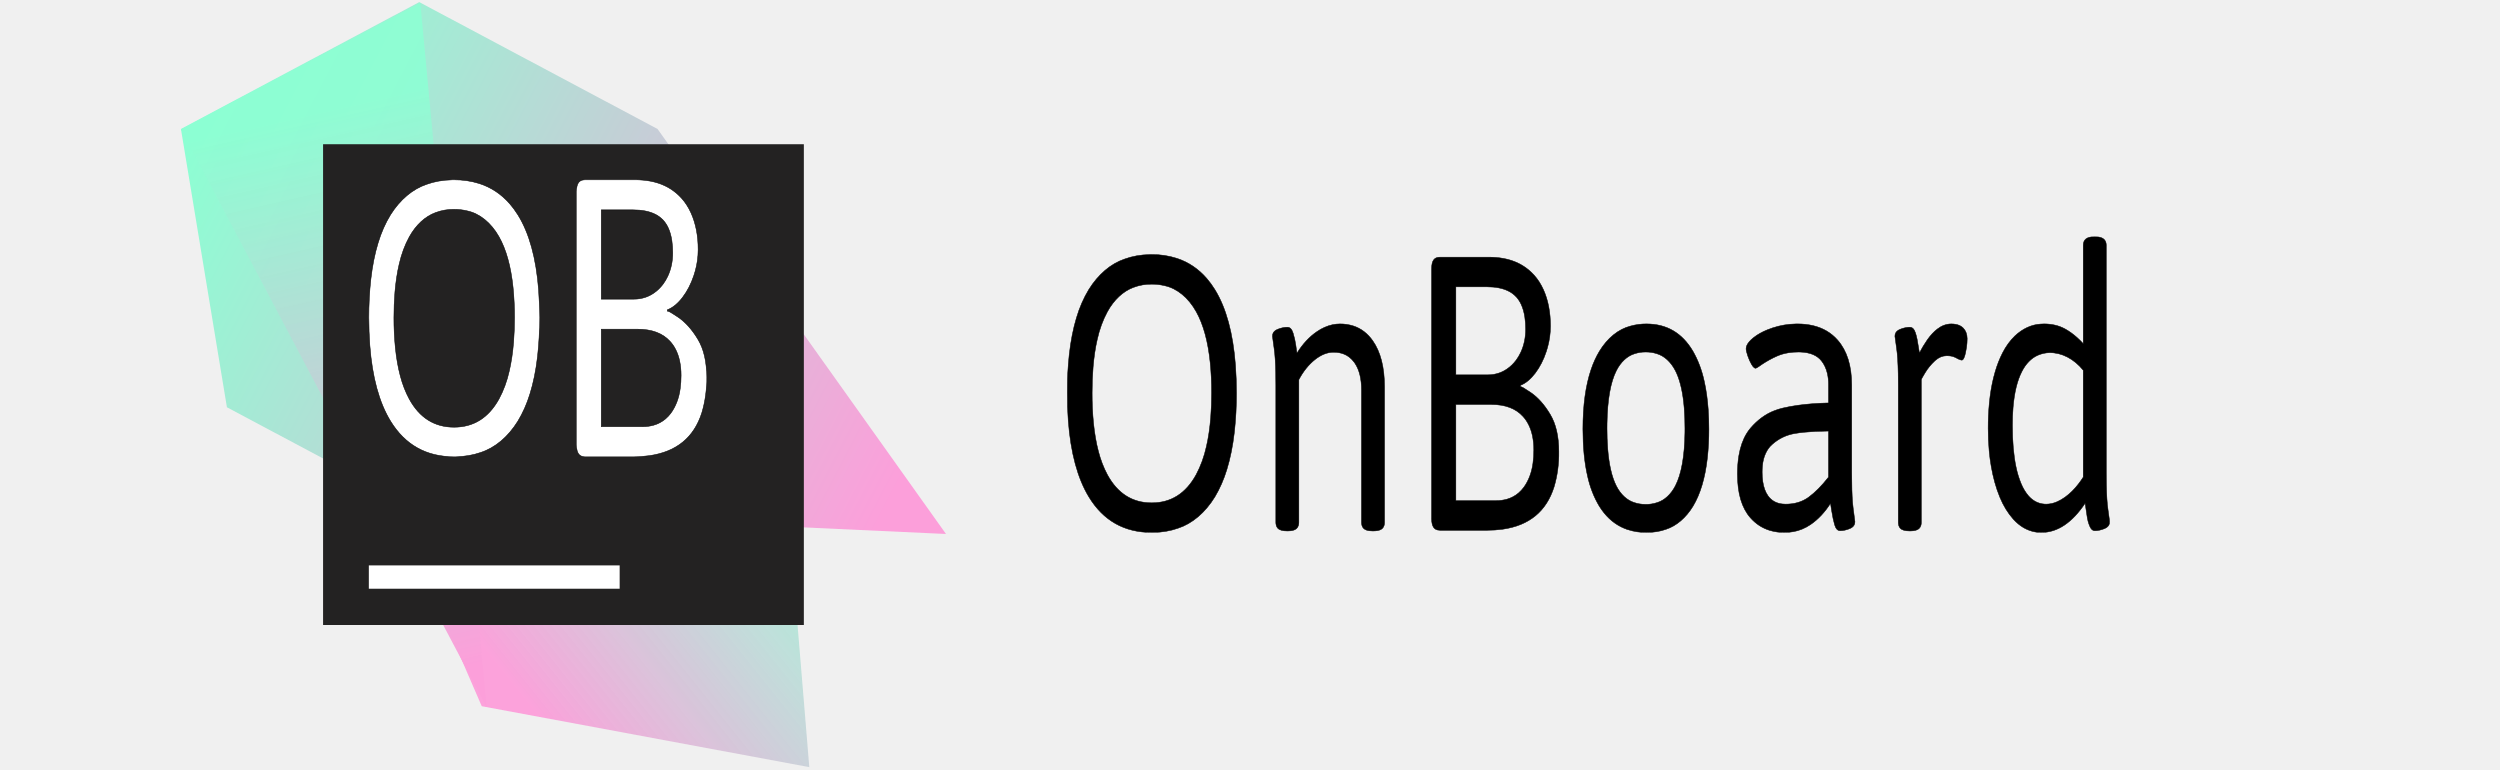
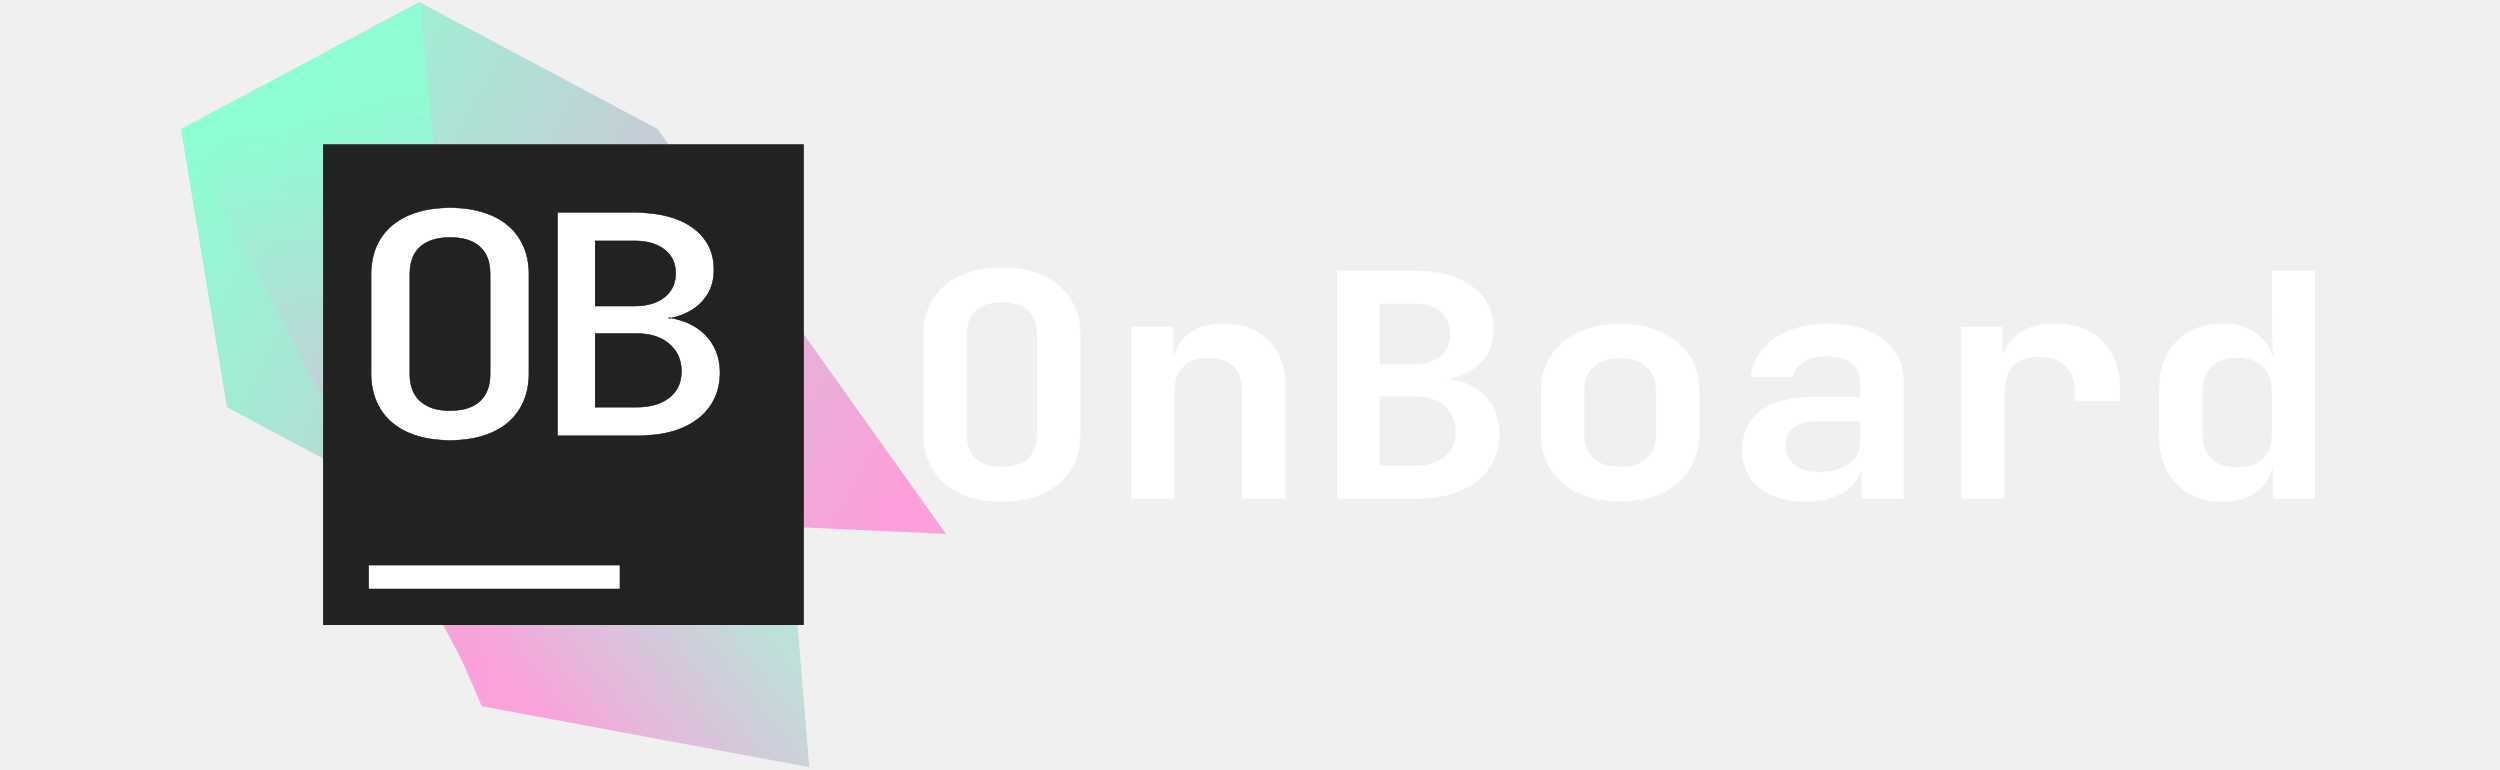
<svg xmlns="http://www.w3.org/2000/svg" version="1.1" width="130" height="40" viewBox="-50,126.499,1300,400.001">
  <defs>
    <clipPath id="clip-1">
-       <rect x="75.249" y="221.374" transform="scale(0.57143,0.57143)" width="700" height="700" id="clip-1" fill="none" stroke="none" stroke-width="1" stroke-linecap="butt" stroke-linejoin="miter" />
+       <rect x="-50" y="126.499" width="1300" height="400.001" id="clip-1" fill="none" stroke="none" stroke-width="1" stroke-linecap="butt" stroke-linejoin="miter" />
    </clipPath>
    <clipPath id="clip-2">
      <rect x="75.249" y="221.374" transform="scale(0.57143,0.57143)" width="700" height="700" id="clip-2" fill="none" stroke="none" stroke-width="1" stroke-linecap="butt" stroke-linejoin="miter" />
    </clipPath>
    <clipPath id="clip-3">
      <rect x="75.249" y="221.374" transform="scale(0.57143,0.57143)" width="700" height="700" id="clip-3" fill="none" stroke="none" stroke-width="1" stroke-linecap="butt" stroke-linejoin="miter" />
+     </clipPath>
+     <clipPath id="clip-4">
+       <rect x="75.249" y="221.374" transform="scale(0.57143,0.57143)" width="700" height="700" id="clip-4" fill="none" stroke="none" stroke-width="1" stroke-linecap="butt" stroke-linejoin="miter" />
    </clipPath>
    <linearGradient x1="215.031" y1="481.288" x2="365.537" y2="361.108" gradientUnits="userSpaceOnUse" id="color-1">
      <stop offset="0" stop-color="#fc9fda" stop-opacity="0.97" />
      <stop offset="1" stop-color="#8cffd3" stop-opacity="0.76" />
    </linearGradient>
    <linearGradient x1="47.678" y1="197.124" x2="412.71" y2="388.064" gradientUnits="userSpaceOnUse" id="color-2">
      <stop offset="0" stop-color="#8cffd3" />
      <stop offset="1" stop-color="#fc9fda" />
    </linearGradient>
    <linearGradient x1="130.793" y1="180.276" x2="197.06" y2="472.302" gradientUnits="userSpaceOnUse" id="color-3">
      <stop offset="0" stop-color="#8cffd3" stop-opacity="0.87" />
      <stop offset="1" stop-color="#fc9fda" />
    </linearGradient>
-     <linearGradient x1="174.004" y1="439.605" x2="259.147" y2="359.034" gradientUnits="userSpaceOnUse" id="color-4">
-       <stop offset="0" stop-color="#0e0202" />
-       <stop offset="1" stop-color="#000000" />
-     </linearGradient>
-     <linearGradient x1="216.069" y1="448.665" x2="301.212" y2="368.093" gradientUnits="userSpaceOnUse" id="color-5">
-       <stop offset="0" stop-color="#0e0202" />
-       <stop offset="1" stop-color="#000000" />
-     </linearGradient>
-     <clipPath id="clip-4">
-       <rect x="85.454" y="94.446" transform="scale(1.65928,2.32937)" width="53.517" height="61.819" id="clip-4" fill="none" fill-rule="nonzero" stroke="none" stroke-width="1" stroke-linecap="butt" />
-     </clipPath>
    <clipPath id="clip-5">
-       <rect x="148.461" y="92.803" transform="scale(1.68244,2.37063)" width="40.239" height="60.743" id="clip-5" fill="none" fill-rule="nonzero" stroke="none" stroke-width="1" stroke-linecap="butt" />
+       <rect x="129.101" y="149.147" transform="scale(1.85901,1.58903)" width="45.401" height="73.001" id="clip-5" fill="none" fill-rule="nonzero" stroke="none" stroke-width="1" stroke-linecap="butt" />
    </clipPath>
    <clipPath id="clip-6">
-       <rect x="307.135" y="106.767" transform="scale(1.64414,2.33793)" width="329.688" height="65.773" id="clip-6" fill="none" fill-rule="nonzero" stroke="none" stroke-width="1" stroke-linecap="butt" />
+       <rect x="76.732" y="145.352" transform="scale(1.86362,1.61333)" width="44.001" height="75.001" id="clip-6" fill="none" fill-rule="nonzero" stroke="none" stroke-width="1" stroke-linecap="butt" />
+     </clipPath>
+     <clipPath id="clip-7">
+       <rect x="240.873" y="164.045" transform="scale(1.78611,1.61998)" width="405.1" height="75.002" id="clip-7" fill="none" fill-rule="nonzero" stroke="none" stroke-width="1" stroke-linecap="butt" />
    </clipPath>
  </defs>
  <g id="document" fill-opacity="0" fill="#ffffff" fill-rule="nonzero" stroke="#000000" stroke-width="0" stroke-linecap="butt" stroke-linejoin="miter" stroke-miterlimit="10" stroke-dasharray="" stroke-dashoffset="0" font-family="none" font-weight="none" font-size="none" text-anchor="none" style="mix-blend-mode: normal">
    <rect x="-26.923" y="158.125" transform="scale(1.85714,0.8)" width="700" height="500" id="Shape 1 1" vector-effect="non-scaling-stroke" />
  </g>
  <g fill="none" fill-rule="none" stroke="none" stroke-width="none" stroke-linecap="none" stroke-linejoin="none" stroke-miterlimit="10" stroke-dasharray="" stroke-dashoffset="0" font-family="none" font-weight="none" font-size="none" text-anchor="none" style="mix-blend-mode: normal">
    <g>
      <g id="stage">
        <g id="layer1 1">
          <g clip-path="url(#clip-1)" id="Group 1" fill-rule="nonzero">
            <g id="Group 1" fill-opacity="0" fill="#ffffff" stroke="#000000" stroke-width="0" stroke-linecap="butt" stroke-linejoin="miter">
-               <rect x="75.249" y="158.124" transform="scale(0.57143,0.8)" width="700" height="500" id="Shape 1" />
+               <rect x="-26.923" y="158.125" transform="scale(1.85714,0.8)" width="700" height="500" id="Shape 1" />
            </g>
            <g id="Group 1">
              <g id="Group 1">
                <g id="Group 1">
                  <g id="Group 1">
                    <g clip-path="url(#clip-2)" id="Group 1">
                      <g id="Group 1" fill-opacity="0" fill="#ffffff" stroke="#000000" stroke-width="0" stroke-linecap="butt" stroke-linejoin="miter">
                        <rect x="75.249" y="158.124" transform="scale(0.57143,0.8)" width="700" height="500" id="Shape 1" />
                      </g>
                      <g id="Group 1">
                        <g id="Group 1">
                          <g id="Group 1">
                            <g id="Group 1">
                              <g clip-path="url(#clip-3)" id="Group 1">
                                <g id="Group 1" fill-opacity="0" fill="#ffffff" stroke="#000000" stroke-width="0" stroke-linecap="butt" stroke-linejoin="miter">
-                                   <rect x="75.249" y="221.374" transform="scale(0.57143,0.57143)" width="700" height="700" id="Shape 1" />
+                                   <rect x="75.249" y="158.124" transform="scale(0.57143,0.8)" width="700" height="500" id="Shape 1" />
                                </g>
-                                 <g id="Group 1" stroke-width="1" stroke-linecap="round" stroke-linejoin="round">
+                                 <g id="Group 1">
                                  <g id="Group 1">
                                    <g id="Group 1">
                                      <g id="Group 1">
-                                         <path d="" id="Path 1" fill="none" stroke="#000000" />
-                                         <path d="M198.654,329.588" id="Path 1" fill-opacity="0" fill="#ffffff" stroke-opacity="0" stroke="#000000" />
-                                         <path d="M200.502,493.73l-58.799,-135.801l216.773,17.971l12.355,149.513z" id="Path 1" fill="url(#color-1)" stroke-opacity="0" stroke="#000000" />
-                                         <path d="M44.086,193.572l123.92,-65.987l123.92,65.987l149.987,210.596l-273.907,-12.636l-100.009,-53.254z" id="Path 1" fill="url(#color-2)" stroke-opacity="0" stroke="#000000" />
-                                         <path d="M203.048,494.203l-158.962,-300.449l124.466,-65.879z" id="Path 1" fill="url(#color-3)" stroke-opacity="0" stroke="#000000" />
-                                         <path d="M232.861,384.176" id="Path 1" fill="url(#color-4)" stroke="#000000" />
+                                         <g clip-path="url(#clip-4)" id="Group 1">
+                                           <g id="Group 1" fill-opacity="0" fill="#ffffff" stroke="#000000" stroke-width="0" stroke-linecap="butt" stroke-linejoin="miter">
+                                             <rect x="75.249" y="221.374" transform="scale(0.57143,0.57143)" width="700" height="700" id="Shape 1" />
+                                           </g>
+                                           <g id="Group 1" stroke-width="1" stroke-linecap="round" stroke-linejoin="round">
+                                             <g id="Group 1">
+                                               <g id="Group 1">
+                                                 <g id="Group 1">
+                                                   <path d="" id="Path 1" fill="none" stroke="#000000" />
+                                                   <path d="M200.502,493.73l-58.799,-135.801l216.773,17.971l12.355,149.513z" id="Path 1" fill="url(#color-1)" stroke-opacity="0" stroke="#000000" />
+                                                   <path d="M44.086,193.572l123.92,-65.987l123.92,65.987l149.987,210.596l-273.907,-12.636l-100.009,-53.254z" id="Path 1" fill="url(#color-2)" stroke-opacity="0" stroke="#000000" />
+                                                   <path d="M203.048,494.203l-158.962,-300.449l124.466,-65.879z" id="Path 1" fill="url(#color-3)" stroke-opacity="0" stroke="#000000" />
+                                                 </g>
+                                               </g>
+                                             </g>
+                                           </g>
+                                         </g>
                                      </g>
                                    </g>
                                  </g>
                                </g>
                              </g>
                            </g>
                          </g>
                        </g>
                      </g>
                    </g>
+                     <path d="M118,451.5v-250h250v250z" id="Path 1" fill="#232222" stroke-opacity="0" stroke="#000000" stroke-width="1" stroke-linecap="round" stroke-linejoin="round" />
+                     <path d="M141.792,432.635v-12.129h130.43v12.129z" id="Path 1" fill="#ffffff" stroke-opacity="0" stroke="#000000" stroke-width="1" stroke-linecap="round" stroke-linejoin="round" />
                  </g>
                </g>
              </g>
            </g>
          </g>
-           <path d="M118,451.5v-250h250v250z" id="Path 1" fill="#232222" fill-rule="nonzero" stroke-opacity="0" stroke="#000000" stroke-width="1" stroke-linecap="round" stroke-linejoin="round" />
-           <path d="M141.792,432.635v-12.129h130.43v12.129z" id="Path 1" fill="#ffffff" fill-rule="nonzero" stroke-opacity="0" stroke="#000000" stroke-width="1" stroke-linecap="round" stroke-linejoin="round" />
-           <path d="M274.926,393.236" id="Path 1" fill="url(#color-5)" fill-rule="nonzero" stroke="#000000" stroke-width="1" stroke-linecap="round" stroke-linejoin="round" />
-           <g clip-path="url(#clip-4)" id="Group 1" stroke-linejoin="miter">
-             <g id="Group 1" fill="#ffffff" fill-rule="evenodd" stroke="#000000" stroke-width="0.25" stroke-linecap="round">
-               <path d="M186.111,363.998c-14.421,0 -25.413,-6.143 -32.975,-18.428c-5.947,-9.659 -9.555,-22.836 -10.825,-39.529c-0.354,-4.778 -0.527,-9.578 -0.518,-14.382c-0.027,-6.68 0.323,-13.353 1.049,-19.956c0.799,-6.982 2.053,-13.269 3.762,-18.861c1.6,-5.348 3.79,-10.309 6.491,-14.698c4.945,-7.849 11.494,-13.366 18.755,-15.798c4.002,-1.452 8.393,-2.229 13.171,-2.332c0.363,-0.008 0.727,-0.012 1.09,-0.012c4.431,-0.05 8.851,0.605 13.176,1.954c6.138,1.989 11.4,5.498 15.786,10.526c1.501,1.721 2.897,3.615 4.175,5.66c5.946,9.512 9.554,22.575 10.825,39.189c0.354,4.759 0.527,9.541 0.518,14.326c0.028,6.829 -0.338,13.65 -1.095,20.396c-0.834,7.154 -2.147,13.59 -3.937,19.306c-1.585,5.153 -3.712,9.943 -6.31,14.209c-5.076,8.159 -11.864,13.848 -19.389,16.25c-3.91,1.36 -8.183,2.083 -12.818,2.169c-0.31,0.006 -0.621,0.009 -0.931,0.009zM186.111,348.642c10.155,0 17.932,-4.872 23.333,-14.617c2.391,-4.413 4.216,-9.376 5.394,-14.668c1.044,-4.493 1.786,-9.474 2.227,-14.943c0.33,-4.236 0.491,-8.494 0.481,-12.756c0.019,-5.239 -0.231,-10.472 -0.748,-15.66c-1.138,-10.96 -3.576,-19.749 -7.312,-26.366c-4.114,-7.286 -10.045,-12.107 -16.594,-13.489c-2.24,-0.536 -4.508,-0.799 -6.78,-0.785c-3.246,-0.044 -6.482,0.523 -9.62,1.686c-5.404,1.985 -10.194,6.408 -13.633,12.588c-2.351,4.288 -4.146,9.124 -5.303,14.286c-1.019,4.345 -1.751,9.172 -2.197,14.482c-0.358,4.402 -0.532,8.829 -0.521,13.259c-0.019,5.266 0.23,10.528 0.745,15.744c0.549,5.347 1.4,10.19 2.555,14.531c1.129,4.361 2.72,8.457 4.721,12.15c5.347,9.706 13.098,14.559 23.253,14.559z" id="CompoundPath 1" />
-             </g>
-           </g>
          <g clip-path="url(#clip-5)" id="Group 1" stroke-linejoin="miter">
            <g id="Group 1" fill="#ffffff" fill-rule="evenodd" stroke="#000000" stroke-width="0.25" stroke-linecap="round">
-               <path d="M249.777,357.865v-131.729c0,-2.16 0.356,-3.723 1.068,-4.687c0.322,-0.427 0.704,-0.755 1.121,-0.965c0.334,-0.175 0.71,-0.303 1.127,-0.384c0.371,-0.069 0.746,-0.102 1.121,-0.1h26.123c2.618,-0.014 5.234,0.216 7.83,0.69c2.719,0.512 5.225,1.309 7.519,2.392c0.896,0.422 1.778,0.901 2.643,1.434c2.147,1.3 4.168,2.98 6.015,4.997c1.966,2.157 3.654,4.774 4.992,7.735c2.465,5.478 3.698,11.844 3.698,19.098c-0.012,3.795 -0.528,7.553 -1.521,11.08c-0.214,0.774 -0.447,1.538 -0.698,2.29c-1.422,4.327 -3.431,8.22 -5.914,11.46c-1.165,1.531 -2.446,2.875 -3.821,4.009c-1.276,1.048 -2.643,1.86 -4.066,2.416v0.811c0.001,-0.073 0.043,-0.131 0.094,-0.133c0.404,-0.112 2.101,0.845 5.091,2.871c0.161,0.109 0.322,0.219 0.483,0.33c3.78,2.584 7.189,6.404 10.228,11.46c3.04,5.054 4.559,11.594 4.559,19.619c0.103,6.387 -0.76,12.731 -2.532,18.612c-4.107,12.855 -13.209,20.281 -27.304,22.277c-2.752,0.378 -5.516,0.561 -8.281,0.55h-25.137c-0.938,0 -1.722,-0.187 -2.352,-0.562c-0.379,-0.218 -0.724,-0.537 -1.016,-0.941c-0.347,-0.5 -0.609,-1.105 -0.767,-1.768c-0.201,-0.801 -0.301,-1.755 -0.301,-2.861zM262.675,348.373h21.359c1.96,0.019 3.916,-0.239 5.84,-0.768c2.348,-0.67 4.426,-1.78 6.237,-3.328c1.007,-0.86 1.944,-1.873 2.793,-3.023c2.49,-3.401 4.165,-7.81 4.795,-12.614c0.317,-2.27 0.472,-4.578 0.463,-6.891c0.019,-2.614 -0.242,-5.217 -0.776,-7.721c-0.872,-3.999 -2.612,-7.513 -4.975,-10.047c-3.834,-4.205 -9.474,-6.308 -16.922,-6.308h-18.813zM262.675,282.045h17.006c2.056,0.016 4.106,-0.322 6.104,-1.008c1.466,-0.511 2.89,-1.24 4.246,-2.176c1.73,-1.175 3.323,-2.712 4.726,-4.559c0.929,-1.237 1.755,-2.621 2.461,-4.123c1.714,-3.612 2.615,-7.867 2.588,-12.211c0.012,-2.125 -0.134,-4.245 -0.434,-6.327c-0.394,-2.62 -1.055,-4.905 -1.985,-6.853c-0.687,-1.44 -1.534,-2.716 -2.509,-3.776c-1.287,-1.365 -2.723,-2.429 -4.252,-3.148c-3.022,-1.49 -6.862,-2.236 -11.521,-2.236h-16.431z" id="CompoundPath 1" />
+               <path d="M282.571,353h-42.571v-115.999h39.969c4.039,-0.022 8.072,0.278 12.046,0.896c7.315,1.181 13.4,3.531 18.256,7.049c6.013,4.341 9.823,10.506 10.63,17.198c0.23,1.569 0.343,3.149 0.338,4.731c0.016,2.309 -0.269,4.613 -0.85,6.868c-0.624,2.418 -1.686,4.739 -3.147,6.877c-2.665,3.867 -6.352,6.859 -11.061,8.978c-3.063,1.357 -6.365,2.28 -9.775,2.73c-2.239,0.305 -4.503,0.455 -6.771,0.448v-1.589c0.301,-0.005 0.602,-0.008 0.903,-0.008c6.446,0 12.155,1.088 17.129,3.265c5.205,2.278 9.295,5.641 12.269,10.09c1.901,2.886 3.196,6.034 3.828,9.302c0.433,2.176 0.645,4.381 0.634,6.588c0.024,3.1 -0.402,6.191 -1.268,9.202c-0.822,2.824 -2.117,5.531 -3.844,8.039c-3.408,4.926 -8.242,8.713 -14.5,11.362c-3.687,1.536 -7.609,2.617 -11.65,3.211c-3.488,0.521 -7.024,0.775 -10.565,0.761zM259.52,299.927v38.296h21.379c6.457,0 11.714,-1.325 15.772,-3.976c0.46,-0.3 0.904,-0.617 1.331,-0.95c3.084,-2.42 5.141,-5.645 5.848,-9.172c0.323,-1.482 0.481,-2.986 0.472,-4.494c0.023,-2.147 -0.295,-4.287 -0.944,-6.361c-0.945,-3.004 -2.799,-5.743 -5.376,-7.94c-2.993,-2.533 -6.806,-4.241 -10.946,-4.902c-2.027,-0.343 -4.09,-0.511 -6.157,-0.501zM259.52,251.779v33.846h20.263c5.659,0 10.299,-1.099 13.92,-3.296c0.661,-0.401 1.289,-0.839 1.881,-1.313c3.842,-3.072 5.763,-7.204 5.763,-12.394c0.02,-1.813 -0.252,-3.62 -0.807,-5.369c-0.849,-2.67 -2.568,-5.079 -4.956,-6.946c-2.456,-1.902 -5.442,-3.233 -8.672,-3.866c-2.114,-0.442 -4.429,-0.663 -6.943,-0.663z" id="CompoundPath 1" />
            </g>
          </g>
          <g clip-path="url(#clip-6)" id="Group 1" stroke-linejoin="miter">
-             <g id="Group 1" fill="#000000" fill-rule="evenodd" stroke="#000000" stroke-width="0.25" stroke-linecap="round">
-               <path d="M613.433,398.133v-71.234c0.001,-2.054 -0.017,-4.107 -0.056,-6.16c-0.111,-5.701 -0.386,-10.022 -0.827,-12.961c-0.562,-3.741 -0.856,-5.87 -0.881,-6.387c-0.002,-0.021 -0.003,-0.042 -0.003,-0.063c0,-1.342 0.577,-2.378 1.73,-3.109c0.312,-0.194 0.632,-0.357 0.96,-0.486c0.963,-0.393 1.944,-0.686 2.936,-0.877c0.717,-0.137 1.439,-0.206 2.162,-0.208c1.337,0 2.327,1.028 2.969,3.084c0.642,2.054 1.111,4.147 1.406,6.277c0.059,0.43 0.119,0.861 0.179,1.291c0.198,1.404 0.339,2.344 0.423,2.82c2.998,-4.794 6.463,-8.523 10.396,-11.187c2.524,-1.737 5.214,-2.938 7.984,-3.565c1.303,-0.286 2.619,-0.43 3.938,-0.43c2.334,-0.026 4.662,0.32 6.942,1.031c4.059,1.314 7.431,3.881 10.118,7.701c4.095,5.823 6.142,13.834 6.142,24.032v70.435c0.005,0.501 -0.054,0.999 -0.173,1.471c-0.189,0.722 -0.532,1.308 -1.029,1.758c-0.053,0.048 -0.108,0.094 -0.163,0.138c-0.771,0.613 -1.925,0.966 -3.464,1.059c-0.29,0.017 -0.581,0.026 -0.871,0.026h-0.643c-0.495,0.002 -0.991,-0.026 -1.485,-0.084c-1.189,-0.145 -2.113,-0.478 -2.77,-1.001c-0.333,-0.256 -0.624,-0.607 -0.857,-1.031c-0.275,-0.511 -0.438,-1.121 -0.49,-1.831c-0.012,-0.168 -0.018,-0.336 -0.018,-0.505v-68.724c0,-5.904 -1.138,-10.565 -3.413,-13.983c-0.13,-0.196 -0.263,-0.387 -0.4,-0.573c-1.521,-2.037 -3.378,-3.498 -5.399,-4.25c-1.586,-0.628 -3.359,-0.942 -5.319,-0.942c-3.21,0 -6.435,1.274 -9.672,3.823c-3.282,2.604 -6.141,6.163 -8.39,10.446v74.204c0.005,0.501 -0.054,0.999 -0.173,1.471c-0.189,0.722 -0.532,1.308 -1.029,1.758c-0.053,0.048 -0.108,0.094 -0.163,0.138c-0.91,0.723 -2.328,1.085 -4.255,1.085h-0.562c-0.501,0.002 -1.002,-0.024 -1.501,-0.077c-0.976,-0.108 -1.773,-0.33 -2.394,-0.666c-0.179,-0.096 -0.352,-0.21 -0.52,-0.341c-0.333,-0.256 -0.625,-0.607 -0.858,-1.031c-0.275,-0.511 -0.438,-1.121 -0.488,-1.831c-0.012,-0.168 -0.018,-0.336 -0.018,-0.505zM1033.297,305.207v-51.142c0,-2.968 1.873,-4.451 5.62,-4.451h0.641c0.648,-0.005 1.295,0.047 1.938,0.157c1.335,0.242 2.315,0.76 2.94,1.555c0.547,0.694 0.848,1.698 0.822,2.74v118.154c-0.001,2.054 0.017,4.107 0.056,6.16c0.11,5.7 0.385,10.02 0.827,12.959c0.562,3.741 0.856,5.87 0.881,6.387c0.001,0.021 0.002,0.042 0.002,0.063c0,1.342 -0.576,2.378 -1.728,3.109c-0.312,0.194 -0.632,0.357 -0.96,0.486c-0.854,0.348 -1.722,0.62 -2.599,0.814c-0.8,0.177 -1.609,0.267 -2.419,0.271c-0.843,0.018 -1.646,-0.508 -2.185,-1.431c-0.142,-0.232 -0.27,-0.479 -0.385,-0.739c-0.382,-0.852 -0.703,-1.756 -0.959,-2.698c-0.149,-0.553 -0.271,-1.12 -0.365,-1.697c-0.071,-0.438 -0.141,-0.877 -0.209,-1.316c-0.21,-1.359 -0.488,-3.206 -0.832,-5.541c-0.041,-0.282 -0.082,-0.564 -0.123,-0.846c-6.797,10.122 -14.37,15.183 -22.72,15.183c-3.202,0.046 -6.379,-0.815 -9.345,-2.532c-1.884,-1.117 -3.655,-2.589 -5.265,-4.374c-2.814,-3.142 -5.186,-7.01 -6.993,-11.402c-1.042,-2.503 -1.939,-5.124 -2.682,-7.834c-1.426,-5.231 -2.397,-10.69 -2.892,-16.256c-0.353,-3.884 -0.527,-7.797 -0.52,-11.713c-0.012,-4.41 0.189,-8.815 0.602,-13.186c0.459,-4.707 1.18,-9.058 2.164,-13.053c0.271,-1.103 0.566,-2.194 0.886,-3.271c1.007,-3.448 2.294,-6.718 3.834,-9.742c1.756,-3.445 3.923,-6.427 6.402,-8.809c3.96,-3.752 8.564,-5.896 13.318,-6.203c0.618,-0.05 1.236,-0.075 1.855,-0.075c1.895,-0.012 3.787,0.194 5.659,0.615c1.811,0.407 3.587,1.081 5.299,2.011c2.169,1.206 4.251,2.706 6.218,4.479c1.104,0.989 2.177,2.045 3.216,3.168zM900.834,336.031v-9.59c0.015,-1.938 -0.189,-3.867 -0.602,-5.714c-0.584,-2.535 -1.638,-4.801 -3.05,-6.558c-2.283,-2.89 -5.943,-4.424 -10.98,-4.603c-0.341,-0.012 -0.682,-0.019 -1.023,-0.019c-1.754,-0.007 -3.507,0.128 -5.25,0.404c-2.122,0.346 -4.079,0.915 -5.87,1.707c-2.654,1.165 -5.249,2.589 -7.765,4.262c-0.397,0.266 -0.793,0.539 -1.185,0.818c-0.204,0.146 -0.409,0.288 -0.615,0.428c-0.797,0.538 -1.309,0.814 -1.536,0.828c-0.006,0 -0.012,0 -0.018,0c-0.25,-0.007 -0.495,-0.095 -0.717,-0.257c-0.443,-0.307 -0.912,-0.887 -1.409,-1.739c-0.776,-1.333 -1.445,-2.836 -2.007,-4.51c-0.562,-1.674 -0.843,-2.891 -0.843,-3.652c0.012,-0.618 0.148,-1.218 0.391,-1.73c0.543,-1.23 1.647,-2.527 3.315,-3.893c0.036,-0.029 0.071,-0.058 0.107,-0.086c1.076,-0.859 2.192,-1.611 3.341,-2.251c1.173,-0.664 2.455,-1.28 3.846,-1.849c0.93,-0.379 1.867,-0.724 2.81,-1.036c3.964,-1.302 8.016,-1.989 12.084,-2.048c0.28,-0.005 0.56,-0.007 0.84,-0.007c2.699,-0.022 5.396,0.271 8.061,0.877c5.16,1.217 9.404,3.703 12.731,7.456c4.925,5.556 7.387,13.357 7.387,23.403v45.55c0,6.655 0.159,11.916 0.478,15.781c0.089,1.12 0.21,2.233 0.363,3.339c0.066,0.462 0.132,0.924 0.197,1.386c0.431,3.042 0.646,4.73 0.646,5.064c0,1.342 -0.577,2.378 -1.73,3.109c-0.312,0.194 -0.632,0.357 -0.96,0.486c-0.854,0.348 -1.722,0.62 -2.599,0.814c-0.8,0.177 -1.609,0.267 -2.419,0.271c-1.273,0 -2.217,-1.01 -2.833,-3.03c-0.006,-0.017 -0.011,-0.034 -0.016,-0.051c-0.556,-1.856 -1.1,-4.458 -1.634,-7.804c-0.059,-0.367 -0.116,-0.734 -0.173,-1.101l-0.321,-2.282c-2.924,4.621 -6.455,8.382 -10.396,11.072c-2.839,1.924 -5.879,3.176 -9.002,3.708c-1.528,0.272 -3.066,0.406 -4.605,0.402c-2.529,0.024 -5.052,-0.329 -7.529,-1.054c-3.928,-1.189 -7.307,-3.388 -10.134,-6.595c-4.495,-5.098 -6.743,-12.671 -6.743,-22.718c-0.019,-3.184 0.222,-6.361 0.717,-9.466c0.763,-4.599 2.135,-8.501 4.117,-11.704c0.612,-0.988 1.277,-1.905 1.989,-2.745c3.582,-4.181 7.744,-7.24 12.214,-8.978c1.462,-0.586 2.946,-1.056 4.444,-1.41c2.644,-0.62 5.302,-1.112 7.969,-1.475c4.756,-0.662 10.06,-1.065 15.914,-1.209zM694.434,396.19v-129.91c0,-2.131 0.348,-3.671 1.044,-4.622c0.315,-0.421 0.688,-0.745 1.095,-0.952c0.327,-0.173 0.694,-0.299 1.102,-0.379c0.363,-0.068 0.729,-0.101 1.095,-0.098h25.529c2.558,-0.014 5.115,0.213 7.652,0.68c2.657,0.505 5.106,1.291 7.348,2.359c0.875,0.416 1.737,0.887 2.583,1.412c2.099,1.283 4.074,2.94 5.879,4.931c1.921,2.128 3.571,4.708 4.878,7.629c2.408,5.402 3.612,11.68 3.612,18.834c-0.012,3.742 -0.516,7.449 -1.486,10.927c-0.209,0.764 -0.436,1.517 -0.681,2.258c-1.39,4.268 -3.354,8.107 -5.781,11.302c-1.138,1.51 -2.39,2.836 -3.734,3.953c-1.247,1.033 -2.583,1.834 -3.974,2.382v0.8c0.001,-0.072 0.042,-0.13 0.092,-0.131c0.395,-0.111 2.053,0.833 4.975,2.831c0.158,0.108 0.316,0.216 0.474,0.325c3.693,2.548 7.024,6.316 9.995,11.302c2.97,4.984 4.456,11.434 4.456,19.349c0.1,6.299 -0.744,12.556 -2.476,18.355c-4.014,12.678 -12.908,20.001 -26.683,21.97c-2.689,0.372 -5.39,0.554 -8.092,0.542h-24.565c-0.916,0 -1.683,-0.185 -2.299,-0.554c-0.37,-0.215 -0.708,-0.53 -0.993,-0.928c-0.339,-0.493 -0.596,-1.09 -0.75,-1.744c-0.196,-0.79 -0.294,-1.732 -0.294,-2.824zM548.887,403.384c-14.29,0 -25.181,-6.165 -32.674,-18.495c-5.893,-9.695 -9.468,-22.919 -10.726,-39.672c-0.351,-4.796 -0.522,-9.615 -0.513,-14.437c-0.027,-6.705 0.32,-13.402 1.039,-20.029c0.791,-7.008 2.034,-13.318 3.727,-18.93c1.585,-5.368 3.756,-10.347 6.432,-14.752c4.9,-7.878 11.39,-13.415 18.584,-15.856c3.966,-1.457 8.316,-2.237 13.051,-2.34c0.36,-0.008 0.72,-0.012 1.08,-0.012c4.39,-0.051 8.77,0.607 13.056,1.962c6.082,1.997 11.296,5.518 15.642,10.565c1.487,1.728 2.871,3.628 4.137,5.681c5.891,9.547 9.467,22.658 10.726,39.333c0.351,4.776 0.522,9.576 0.513,14.378c0.028,6.854 -0.335,13.7 -1.085,20.471c-0.826,7.181 -2.127,13.639 -3.902,19.377c-1.57,5.172 -3.678,9.979 -6.253,14.261c-5.03,8.189 -11.756,13.899 -19.212,16.309c-3.875,1.365 -8.108,2.091 -12.701,2.177c-0.307,0.006 -0.615,0.009 -0.922,0.009zM548.887,387.973c10.062,0 17.769,-4.89 23.12,-14.671c2.369,-4.429 4.178,-9.411 5.345,-14.722c1.035,-4.509 1.77,-9.508 2.206,-14.998c0.327,-4.251 0.487,-8.526 0.477,-12.803c0.019,-5.258 -0.229,-10.511 -0.742,-15.718c-1.128,-11.001 -3.543,-19.822 -7.246,-26.463c-4.076,-7.313 -9.954,-12.152 -16.443,-13.539c-2.219,-0.538 -4.467,-0.802 -6.718,-0.788c-3.216,-0.044 -6.423,0.525 -9.533,1.693c-5.355,1.992 -10.101,6.431 -13.508,12.634c-2.33,4.304 -4.108,9.158 -5.255,14.339c-1.01,4.361 -1.735,9.206 -2.177,14.535c-0.355,4.418 -0.527,8.861 -0.516,13.308c-0.019,5.286 0.228,10.566 0.738,15.802c0.544,5.366 1.388,10.228 2.532,14.584c1.118,4.377 2.695,8.488 4.678,12.195c5.298,9.741 12.979,14.612 23.041,14.612zM796.42,401.902c3.204,1.023 6.481,1.52 9.765,1.482c3.682,0 7.055,-0.546 10.12,-1.639c5.478,-1.788 10.412,-6.013 14.085,-12.061c3.782,-6.295 6.26,-14.6 7.435,-24.913c0.549,-5.013 0.814,-10.081 0.794,-15.154c0.005,-3.383 -0.107,-6.765 -0.337,-10.133c-0.374,-5.351 -1.059,-10.24 -2.055,-14.668c-1.238,-5.767 -3.262,-11.13 -5.958,-15.783c-5.566,-9.398 -13.594,-14.098 -24.083,-14.098c-2.807,-0.024 -5.609,0.353 -8.364,1.125c-6.267,1.618 -11.956,6.236 -16.122,13.088c-1.736,2.889 -3.198,6.089 -4.349,9.518c-2.827,8.336 -4.24,18.653 -4.24,30.952c0,9.299 0.797,17.421 2.391,24.368c1.256,5.748 3.325,11.071 6.078,15.643c0.778,1.265 1.615,2.455 2.506,3.561c3.387,4.207 7.499,7.111 12.336,8.713zM937.122,398.133v-71.234c0.001,-2.054 -0.017,-4.107 -0.056,-6.16c-0.111,-5.701 -0.386,-10.022 -0.827,-12.961c-0.562,-3.741 -0.856,-5.87 -0.881,-6.387c-0.002,-0.021 -0.003,-0.042 -0.003,-0.063c0,-1.342 0.577,-2.378 1.73,-3.109c0.312,-0.194 0.632,-0.357 0.96,-0.486c0.963,-0.393 1.944,-0.686 2.936,-0.877c0.717,-0.137 1.439,-0.206 2.162,-0.208c0.917,-0.028 1.788,0.575 2.338,1.62c0.218,0.399 0.404,0.832 0.552,1.291c0.613,1.853 1.153,4.416 1.619,7.689c0.022,0.158 0.044,0.316 0.066,0.475l0.401,2.396c1.237,-2.497 2.623,-4.837 4.143,-6.995c1.676,-2.346 3.395,-4.187 5.156,-5.525c2.219,-1.732 4.708,-2.647 7.239,-2.663c0.753,-0.004 1.506,0.058 2.254,0.187c1.64,0.293 2.948,0.934 3.926,1.924c1.366,1.383 2.062,3.222 2.088,5.52c0,0.044 0,0.087 0,0.131c-0.004,1.452 -0.109,2.9 -0.312,4.323c-0.14,0.988 -0.317,1.966 -0.531,2.927c-0.096,0.44 -0.204,0.873 -0.326,1.3c-0.411,1.426 -0.866,2.248 -1.366,2.464c-0.089,0.04 -0.181,0.06 -0.275,0.061c-0.347,0 -0.948,-0.196 -1.8,-0.589c-0.069,-0.032 -0.138,-0.063 -0.207,-0.096c-0.856,-0.533 -1.712,-0.933 -2.568,-1.199c-0.336,-0.102 -0.675,-0.181 -1.016,-0.236c-0.66,-0.109 -1.418,-0.164 -2.275,-0.164c-2.072,0.006 -4.101,0.84 -5.855,2.408c-0.123,0.108 -0.246,0.218 -0.367,0.332c-1.954,1.827 -3.6,3.844 -4.937,6.051c-0.157,0.259 -0.314,0.52 -0.47,0.781c-1.025,1.714 -1.537,2.671 -1.537,2.871v74.204c0.005,0.501 -0.054,0.999 -0.173,1.471c-0.189,0.722 -0.532,1.308 -1.029,1.758c-0.053,0.048 -0.108,0.094 -0.163,0.138c-0.91,0.723 -2.328,1.085 -4.255,1.085h-0.562c-0.501,0.002 -1.002,-0.024 -1.501,-0.077c-0.976,-0.108 -1.773,-0.33 -2.394,-0.666c-0.179,-0.096 -0.352,-0.21 -0.52,-0.341c-0.333,-0.256 -0.625,-0.607 -0.858,-1.031c-0.275,-0.511 -0.438,-1.121 -0.488,-1.831c-0.012,-0.168 -0.018,-0.336 -0.018,-0.505zM805.783,388.772c2.016,0.025 4.026,-0.291 5.99,-0.942c3.781,-1.177 7.131,-4.271 9.424,-8.704c3.141,-6.09 4.796,-15.334 4.964,-27.733c0.009,-0.707 0.014,-1.414 0.013,-2.12c0.011,-3.538 -0.121,-7.074 -0.393,-10.591c-0.607,-7.517 -1.917,-13.537 -3.928,-18.061c-0.208,-0.468 -0.427,-0.925 -0.656,-1.372c-2.347,-4.561 -5.805,-7.715 -9.699,-8.847c-1.876,-0.59 -3.793,-0.877 -5.715,-0.856c-1.999,-0.026 -3.994,0.291 -5.94,0.942c-3.749,1.181 -7.063,4.278 -9.312,8.704c-3.056,6.018 -4.682,15.185 -4.878,27.501c-0.013,0.859 -0.02,1.719 -0.02,2.579c-0.01,3.535 0.118,7.067 0.385,10.581c0.654,8.29 2.145,14.733 4.472,19.328c2.248,4.416 5.564,7.496 9.311,8.65c1.799,0.622 3.776,0.935 5.932,0.94c0.017,0 0.034,0 0.051,0zM1033.297,374.616v-55.594c-4.893,-5.962 -11.138,-9.207 -17.582,-9.134c-2.038,0.045 -4.061,0.491 -6.013,1.328c-3.394,1.46 -6.349,4.487 -8.397,8.604c-2.361,4.662 -3.862,10.861 -4.502,18.598c-0.245,3.074 -0.364,6.165 -0.355,9.258c0,8.443 0.629,15.643 1.886,21.6c0.622,3.049 1.512,5.974 2.649,8.706c1.009,2.446 2.318,4.615 3.867,6.401c2.331,2.626 5.114,4.042 8.347,4.248c0.277,0.017 0.555,0.026 0.832,0.026c1.952,-0.017 3.89,-0.452 5.751,-1.288c1.405,-0.625 2.771,-1.416 4.082,-2.366c2.519,-1.825 4.852,-4.127 6.935,-6.843c0.871,-1.126 1.705,-2.308 2.499,-3.544zM707.038,386.832h20.874c1.915,0.018 3.826,-0.235 5.705,-0.757c2.294,-0.661 4.326,-1.755 6.095,-3.282c0.984,-0.848 1.899,-1.848 2.729,-2.981c2.433,-3.354 4.071,-7.703 4.686,-12.442c0.31,-2.237 0.462,-4.514 0.452,-6.794c0.02,-2.578 -0.235,-5.145 -0.756,-7.615c-0.852,-3.944 -2.553,-7.409 -4.862,-9.908c-3.746,-4.147 -9.259,-6.221 -16.538,-6.221h-18.385zM707.038,321.419h16.619c2.01,0.016 4.014,-0.317 5.967,-0.994c1.432,-0.504 2.823,-1.223 4.148,-2.146c1.691,-1.159 3.249,-2.676 4.62,-4.498c0.907,-1.22 1.714,-2.583 2.404,-4.063c1.675,-3.562 2.557,-7.758 2.53,-12.043c0.011,-2.095 -0.132,-4.187 -0.426,-6.24c-0.385,-2.584 -1.031,-4.837 -1.94,-6.759c-0.671,-1.421 -1.499,-2.68 -2.451,-3.727c-1.258,-1.346 -2.661,-2.393 -4.155,-3.102c-2.953,-1.47 -6.706,-2.205 -11.259,-2.205h-16.057zM900.834,374.616v-23.973c-2.28,0.022 -4.561,0.089 -6.84,0.201c-4.069,0.204 -7.595,0.556 -10.58,1.054c-4.55,0.761 -8.537,2.682 -11.963,5.765c-2.722,2.371 -4.544,6.365 -4.957,10.867c-0.123,1.145 -0.184,2.302 -0.181,3.46c-0.008,1.629 0.101,3.256 0.326,4.854c0.452,3.092 1.373,5.603 2.765,7.533c1.74,2.41 4.176,3.801 7.308,4.176c0.6,0.071 1.202,0.106 1.804,0.105c4.316,0 8.049,-1.023 11.197,-3.07c0.285,-0.185 0.567,-0.38 0.845,-0.584c3.319,-2.435 6.744,-5.897 10.276,-10.387z" id="CompoundPath 1" />
+             <g id="Group 1" fill="#ffffff" fill-rule="evenodd" stroke="#000000" stroke-width="0.25" stroke-linecap="round">
+               <path d="M142.999,321.135v-52.272c-0.019,-3.04 0.321,-6.073 1.016,-9.052c0.758,-3.266 2.08,-6.415 3.923,-9.34c3.292,-5.163 8.014,-9.115 14.163,-11.858c3.722,-1.633 7.706,-2.773 11.819,-3.382c3.328,-0.501 6.701,-0.746 10.078,-0.732c3.497,-0.015 6.988,0.248 10.429,0.787c3.99,0.618 7.854,1.739 11.469,3.327c6.15,2.743 10.871,6.695 14.163,11.858c2.107,3.35 3.543,6.985 4.245,10.751c0.473,2.472 0.705,4.974 0.693,7.479v52.433c0,6.991 -1.646,13.095 -4.939,18.311c-3.292,5.216 -8.014,9.196 -14.163,11.939c-3.721,1.634 -7.705,2.774 -11.817,3.383c-3.329,0.5 -6.702,0.745 -10.08,0.731c-3.496,0.015 -6.987,-0.248 -10.427,-0.787c-3.991,-0.618 -7.855,-1.738 -11.471,-3.327c-6.15,-2.743 -10.871,-6.722 -14.163,-11.939c-2.198,-3.533 -3.666,-7.371 -4.34,-11.342c-0.406,-2.306 -0.606,-4.637 -0.598,-6.97zM204.871,321.135v-52.272c0.013,-1.783 -0.16,-3.564 -0.518,-5.321c-0.427,-2.02 -1.12,-3.823 -2.078,-5.409c-0.723,-1.206 -1.637,-2.319 -2.715,-3.306c-3.208,-2.923 -7.767,-4.522 -13.677,-4.796c-0.627,-0.029 -1.256,-0.044 -1.884,-0.044c-2.049,-0.013 -4.095,0.162 -6.101,0.521c-2.599,0.484 -4.874,1.304 -6.825,2.46c-0.918,0.544 -1.769,1.166 -2.542,1.859c-3.123,2.799 -4.893,6.688 -5.308,11.669c-0.065,0.788 -0.097,1.577 -0.097,2.367v52.272c-0.014,1.841 0.181,3.679 0.583,5.487c0.794,3.442 2.401,6.265 4.821,8.468c2.268,2.036 5.149,3.481 8.317,4.17c2.147,0.5 4.53,0.75 7.151,0.75c2.035,0.013 4.066,-0.156 6.06,-0.505c2.455,-0.446 4.612,-1.188 6.472,-2.226c1.11,-0.619 2.127,-1.354 3.028,-2.189c3.541,-3.28 5.311,-7.932 5.311,-13.955z" id="CompoundPath 1" />
            </g>
          </g>
+           <path d="M282.2,294c0,-3.59 3.582,-6.5 8,-6.5c4.418,0 8,2.91 8,6.5c0,3.59 -3.582,6.5 -8,6.5c-4.418,0 -8,-2.91 -8,-6.5z" id="Path 1" fill="#ffffff" fill-rule="nonzero" stroke-opacity="0" stroke="#000000" stroke-width="1" stroke-linecap="round" stroke-linejoin="round" />
+           <g clip-path="url(#clip-7)" id="Group 1" stroke-linejoin="miter">
+             <g id="Group 1" fill="#ffffff" fill-rule="evenodd" stroke="#ffffff" stroke-width="0.25" stroke-linecap="round">
+               <path d="M560.609,385.627h-22.326v-89.099h21.79v17.01h6.073l-6.073,4.698c-0.02,-2.354 0.259,-4.703 0.834,-6.998c0.927,-3.872 3.091,-7.41 6.221,-10.173c3.039,-2.613 6.795,-4.44 10.877,-5.289c2.587,-0.578 5.421,-0.867 8.502,-0.867c3.527,-0.032 7.039,0.418 10.418,1.335c4.909,1.361 9.309,3.927 12.712,7.413c3.638,3.727 6.181,8.226 7.394,13.081c0.793,2.979 1.215,6.214 1.265,9.707c0.003,0.234 0.004,0.468 0.004,0.701v58.481h-22.326v-56.375c0.013,-1.649 -0.154,-3.295 -0.498,-4.913c-0.427,-1.926 -1.127,-3.632 -2.099,-5.119c-0.576,-0.883 -1.263,-1.702 -2.047,-2.441c-2.04,-1.897 -4.641,-3.22 -7.489,-3.809c-1.582,-0.353 -3.307,-0.541 -5.173,-0.562c-0.126,-0.002 -0.251,-0.003 -0.377,-0.003c-1.838,-0.014 -3.671,0.183 -5.455,0.586c-2.864,0.638 -5.466,2.008 -7.495,3.95c-3.155,3.024 -4.733,7.344 -4.733,12.96zM1072.864,353.227v-24.138c0,-8.946 2.171,-16.316 6.514,-22.113c0.74,-0.989 1.548,-1.936 2.417,-2.835c5.268,-5.496 12.786,-8.798 20.806,-9.138c0.981,-0.064 1.965,-0.096 2.949,-0.096c8.097,0 14.527,2.079 19.29,6.237c3.382,2.98 5.659,6.84 6.514,11.045c0.433,1.991 0.644,4.016 0.63,6.046l-5.001,-4.698h5.18l-0.714,-21.222v-24.948h22.326v118.258h-21.79v-17.01h-5.001l5.001,-4.698c0.023,2.427 -0.287,4.848 -0.922,7.206c-0.995,3.765 -3.154,7.194 -6.223,9.885c-4.763,4.158 -11.193,6.237 -19.29,6.237c-3.86,0.038 -7.7,-0.517 -11.356,-1.643c-4.76,-1.52 -9.002,-4.136 -12.31,-7.591c-3.744,-3.893 -6.37,-8.564 -7.643,-13.6c-0.86,-3.194 -1.317,-6.67 -1.372,-10.429c-0.004,-0.252 -0.005,-0.504 -0.005,-0.757zM893.003,332.978h24.47v-7.614c0,-4.32 -1.548,-7.695 -4.644,-10.125c-1.796,-1.385 -3.913,-2.383 -6.194,-2.921c-1.575,-0.392 -3.298,-0.625 -5.167,-0.698c-0.44,-0.017 -0.88,-0.026 -1.32,-0.026c-4.463,0 -8.229,0.813 -11.299,2.438c-0.287,0.152 -0.57,0.311 -0.847,0.478c-1.501,0.885 -2.792,2.035 -3.794,3.381c-0.995,1.376 -1.65,2.93 -1.922,4.557h-21.79c0.467,-4.102 1.873,-8.071 4.128,-11.652c2.14,-3.293 4.988,-6.161 8.375,-8.435c4.547,-3.061 9.768,-5.199 15.307,-6.268c3.744,-0.765 7.789,-1.159 12.135,-1.183c0.141,-0.001 0.281,-0.001 0.422,-0.002c3.861,-0.023 7.715,0.301 11.506,0.967c4.641,0.846 8.767,2.247 12.378,4.204c1.628,0.88 3.169,1.887 4.605,3.01c5.956,4.63 9.64,11.216 10.243,18.309c0.139,1.264 0.208,2.533 0.205,3.804v60.425h-21.612v-15.552h-3.572l3.572,-4.374c0.032,2.505 -0.417,4.996 -1.325,7.361c-1.326,3.302 -3.653,6.197 -6.712,8.353c-3.068,2.188 -6.609,3.767 -10.393,4.635c-2.691,0.649 -5.625,1.034 -8.802,1.155c-0.746,0.028 -1.492,0.042 -2.238,0.042c-3.25,0.021 -6.493,-0.267 -9.677,-0.86c-4.255,-0.822 -7.99,-2.232 -11.208,-4.231c-1.073,-0.666 -2.091,-1.401 -3.049,-2.198c-4.722,-3.937 -7.716,-9.29 -8.43,-15.072c-0.218,-1.502 -0.325,-3.015 -0.322,-4.529c0,-8.748 3.215,-15.498 9.645,-20.25c5.15,-3.805 12.018,-6.086 20.603,-6.844c2.235,-0.193 4.479,-0.288 6.725,-0.283zM992.311,385.627h-22.326v-89.099h21.076v17.01h5.537l-6.609,10.368c-0.017,-2.72 0.205,-5.436 0.664,-8.124c0.505,-2.838 1.297,-5.389 2.377,-7.653c1.01,-2.163 2.395,-4.165 4.103,-5.931c4.763,-4.86 11.788,-7.29 21.076,-7.29c3.557,-0.028 7.103,0.359 10.551,1.152c5.546,1.26 10.568,3.955 14.455,7.758c3.595,3.573 6.166,7.892 7.489,12.578c0.912,3.048 1.439,6.383 1.581,10.005c0.026,0.68 0.04,1.361 0.039,2.041v6.48h-23.398v-5.022c0.013,-1.75 -0.164,-3.496 -0.529,-5.215c-0.46,-2.085 -1.219,-3.933 -2.277,-5.544c-0.597,-0.91 -1.303,-1.757 -2.106,-2.526c-2.368,-2.246 -5.461,-3.753 -8.834,-4.304c-1.532,-0.269 -3.09,-0.401 -4.651,-0.394c-5.579,0 -9.933,1.432 -13.062,4.296c-0.144,0.131 -0.285,0.265 -0.423,0.402c-3.155,3.132 -4.733,7.56 -4.733,13.284zM687.423,385.627h-41.973v-118.258h40.009c4.054,-0.023 8.101,0.301 12.088,0.967c4.661,0.808 8.835,2.121 12.522,3.94c1.907,0.937 3.713,2.033 5.396,3.274c6.56,4.768 10.551,11.858 10.961,19.474c0.076,0.932 0.114,1.866 0.113,2.801c0.017,2.35 -0.273,4.693 -0.863,6.98c-0.623,2.395 -1.658,4.686 -3.067,6.789c-2.62,3.888 -6.162,6.912 -10.627,9.072c-3.175,1.515 -6.621,2.506 -10.179,2.924c-1.747,0.214 -3.508,0.32 -5.271,0.316v-0.648c0.292,-0.005 0.585,-0.007 0.877,-0.006c5.957,0 11.291,1.055 16.002,3.165c4.942,2.214 8.871,5.481 11.788,9.801c1.825,2.744 3.082,5.767 3.71,8.921c0.456,2.24 0.679,4.514 0.666,6.793c0,6.804 -1.727,12.744 -5.18,17.82c-3.376,4.943 -8.219,8.923 -13.974,11.484c-0.193,0.088 -0.387,0.175 -0.582,0.261c-6.044,2.663 -13.231,4.039 -21.56,4.128c-0.285,0.003 -0.57,0.004 -0.856,0.003zM430.224,352.255v-51.515c-0.02,-3.147 0.339,-6.287 1.072,-9.363c0.768,-3.218 2.062,-6.314 3.84,-9.185c3.275,-5.238 7.978,-9.288 14.11,-12.15c3.804,-1.748 7.881,-2.956 12.088,-3.583c3.176,-0.484 6.392,-0.722 9.613,-0.71c3.484,-0.017 6.963,0.257 10.392,0.818c3.968,0.64 7.81,1.811 11.399,3.475c6.073,2.862 10.746,6.912 14.021,12.15c2.247,3.643 3.733,7.632 4.383,11.764c0.359,2.192 0.536,4.406 0.529,6.622v51.677c0.021,3.148 -0.338,6.288 -1.07,9.365c-0.768,3.218 -2.063,6.313 -3.842,9.184c-3.275,5.238 -7.948,9.288 -14.021,12.15c-3.582,1.661 -7.417,2.831 -11.377,3.472c-3.236,0.546 -6.7,0.82 -10.39,0.821c-0.008,0 -0.015,0 -0.023,0c-8.335,0 -15.569,-1.431 -21.701,-4.293c-6.132,-2.862 -10.836,-6.912 -14.11,-12.15c-2.147,-3.484 -3.594,-7.286 -4.276,-11.23c-0.432,-2.42 -0.645,-4.868 -0.636,-7.319zM751.365,352.093v-22.032c-0.021,-3.162 0.355,-6.316 1.12,-9.401c0.801,-3.215 2.14,-6.3 3.971,-9.148c3.394,-5.238 8.157,-9.288 14.289,-12.15c3.804,-1.748 7.881,-2.956 12.088,-3.583c3.176,-0.484 6.392,-0.722 9.613,-0.71c3.484,-0.017 6.963,0.257 10.392,0.818c3.968,0.64 7.81,1.811 11.399,3.475c6.073,2.862 10.806,6.912 14.2,12.15c2.377,3.715 3.937,7.813 4.594,12.067c0.337,2.093 0.503,4.205 0.497,6.32v22.194c0.022,3.162 -0.353,6.316 -1.118,9.401c-0.801,3.215 -2.141,6.301 -3.972,9.148c-3.394,5.238 -8.127,9.288 -14.2,12.15c-3.582,1.661 -7.417,2.831 -11.377,3.472c-3.236,0.546 -6.7,0.82 -10.39,0.821c-0.008,0 -0.015,0 -0.023,0c-8.335,0 -15.569,-1.431 -21.701,-4.293c-6.132,-2.862 -10.895,-6.912 -14.289,-12.15c-2.274,-3.558 -3.796,-7.469 -4.488,-11.533c-0.409,-2.32 -0.611,-4.667 -0.602,-7.016zM489.344,352.255v-51.515c0.012,-1.632 -0.139,-3.261 -0.452,-4.868c-0.369,-1.821 -0.963,-3.445 -1.783,-4.871c-0.637,-1.119 -1.448,-2.149 -2.409,-3.059c-2.697,-2.541 -6.525,-3.975 -11.485,-4.301c-0.755,-0.049 -1.512,-0.073 -2.268,-0.073c-1.763,-0.011 -3.524,0.132 -5.256,0.428c-2.016,0.357 -3.803,0.939 -5.362,1.745c-1.156,0.593 -2.212,1.335 -3.135,2.202c-2.623,2.471 -4.135,5.912 -4.535,10.322c-0.074,0.823 -0.11,1.649 -0.109,2.475v51.515c-0.013,1.682 0.159,3.361 0.511,5.012c0.695,3.142 2.103,5.71 4.222,7.705c1.921,1.779 4.335,3.054 6.989,3.692c1.613,0.414 3.385,0.659 5.314,0.737c0.453,0.018 0.907,0.026 1.361,0.026c1.764,0.012 3.525,-0.134 5.258,-0.434c2.043,-0.369 3.852,-0.973 5.426,-1.811c1.133,-0.601 2.166,-1.345 3.069,-2.21c2.74,-2.628 4.268,-6.248 4.583,-10.862c0.041,-0.618 0.062,-1.236 0.061,-1.855zM811.2,352.093v-22.032c0.013,-1.661 -0.147,-3.32 -0.479,-4.954c-0.395,-1.875 -1.036,-3.539 -1.922,-4.993c-0.671,-1.11 -1.517,-2.125 -2.511,-3.013c-1.993,-1.747 -4.452,-2.995 -7.135,-3.624c-1.692,-0.421 -3.548,-0.665 -5.567,-0.731c-0.38,-0.013 -0.76,-0.019 -1.14,-0.019c-5.086,0 -9.222,1.109 -12.408,3.326c-0.47,0.326 -0.919,0.676 -1.345,1.048c-1.847,1.646 -3.202,3.69 -3.938,5.94c-0.508,1.468 -0.834,3.089 -0.977,4.865c-0.057,0.717 -0.086,1.436 -0.086,2.155v22.032c0,4.194 0.929,7.649 2.788,10.366c0.624,0.915 1.367,1.759 2.213,2.513c3.316,2.954 7.868,4.439 13.655,4.455c0.033,0 0.065,0 0.098,0c1.864,0.013 3.724,-0.155 5.548,-0.502c2.405,-0.475 4.508,-1.286 6.307,-2.433c0.71,-0.454 1.375,-0.962 1.988,-1.52c1.864,-1.721 3.219,-3.84 3.938,-6.162c0.649,-1.976 0.973,-4.215 0.973,-6.716zM1131.448,352.255v-22.356c0.013,-1.725 -0.166,-3.446 -0.534,-5.139c-0.473,-2.093 -1.259,-3.945 -2.359,-5.555c-0.534,-0.781 -1.15,-1.513 -1.84,-2.185c-2.168,-2.093 -4.994,-3.531 -8.093,-4.12c-1.712,-0.342 -3.461,-0.509 -5.214,-0.497c-5.716,0 -10.181,1.512 -13.396,4.536c-1.806,1.73 -3.121,3.832 -3.831,6.125c-0.495,1.509 -0.805,3.168 -0.929,4.977c-0.042,0.619 -0.063,1.238 -0.063,1.858v22.356c-0.013,1.715 0.161,3.427 0.52,5.111c0.708,3.201 2.143,5.817 4.303,7.849c2.188,2.035 4.993,3.435 8.059,4.024c1.752,0.352 3.542,0.524 5.337,0.512c1.831,0.014 3.657,-0.169 5.44,-0.544c3.013,-0.611 5.754,-2.03 7.866,-4.073c1.82,-1.806 3.133,-3.983 3.828,-6.347c0.604,-1.944 0.906,-4.121 0.906,-6.532zM667.24,332.492v36.287h18.754c6.549,0 11.699,-1.593 15.45,-4.779c2.802,-2.394 4.649,-5.564 5.253,-9.012c0.255,-1.33 0.38,-2.679 0.373,-4.029c0.021,-2.055 -0.28,-4.103 -0.893,-6.081c-0.864,-2.755 -2.494,-5.263 -4.733,-7.283c-2.527,-2.265 -5.717,-3.826 -9.191,-4.499c-2.054,-0.416 -4.154,-0.618 -6.259,-0.604zM667.24,284.216v31.914h17.861c1.91,0.013 3.816,-0.157 5.687,-0.507c2.445,-0.474 4.593,-1.28 6.444,-2.419c0.667,-0.411 1.299,-0.868 1.89,-1.367c3.394,-2.862 5.09,-6.777 5.09,-11.745c0,-4.968 -1.697,-8.856 -5.09,-11.664c-3.394,-2.808 -8.067,-4.212 -14.021,-4.212zM917.473,356.305v-10.854h-24.112c-4.525,0 -8.157,1.188 -10.895,3.564c-2.739,2.376 -4.108,5.508 -4.108,9.396c-0.016,1.476 0.209,2.946 0.666,4.363c0.72,2.188 2.135,4.136 4.067,5.6c2.838,2.186 6.614,3.389 11.329,3.609c0.54,0.024 1.08,0.036 1.62,0.036c6.311,0 11.461,-1.458 15.45,-4.374c1.866,-1.325 3.383,-3.01 4.442,-4.933c1.02,-1.898 1.534,-4.014 1.541,-6.35c0,-0.019 0,-0.038 0,-0.057z" id="CompoundPath 1" />
+             </g>
+           </g>
+           <path d="M554.717,320.771c-0.673,-1.096 1.669,-4.344 5.232,-7.255c3.563,-2.911 6.996,-4.383 7.669,-3.287c0.673,1.096 -1.669,4.344 -5.232,7.255c-3.563,2.911 -6.996,4.383 -7.669,3.287z" id="Path 1" fill="#ffffff" fill-rule="nonzero" stroke-opacity="0" stroke="#000000" stroke-width="1" stroke-linecap="round" stroke-linejoin="round" />
+           <path d="M686.061,324.999c0,-3.866 3.495,-7 7.806,-7c4.311,0 7.806,3.134 7.806,7c0,3.866 -3.495,7 -7.806,7c-4.311,0 -7.806,-3.134 -7.806,-7z" id="Path 1" fill="#ffffff" fill-rule="nonzero" stroke-opacity="0" stroke="#000000" stroke-width="1" stroke-linecap="round" stroke-linejoin="round" />
+           <path d="M914.381,367.999c0,-2.761 3.495,-5 7.806,-5c4.311,0 7.806,2.239 7.806,5c0,2.761 -3.495,5 -7.806,5c-4.311,0 -7.806,-2.239 -7.806,-5z" id="Path 1" fill="#ffffff" fill-rule="nonzero" stroke-opacity="0" stroke="#000000" stroke-width="1" stroke-linecap="round" stroke-linejoin="round" />
+           <path d="M993.872,318.923c1.819,-3.345 1.56,-7.081 -0.578,-8.346c-2.138,-1.265 -5.347,0.422 -7.166,3.766c-1.819,3.345 -1.56,7.081 0.578,8.346c2.138,1.265 5.347,-0.422 7.166,-3.766z" id="Path 1" fill="#ffffff" fill-rule="nonzero" stroke-opacity="0" stroke="#000000" stroke-width="1" stroke-linecap="round" stroke-linejoin="round" />
+           <path d="M1139.596,365.612c2.087,-3.087 1.79,-6.535 -0.663,-7.702c-2.453,-1.167 -6.133,0.389 -8.22,3.476c-2.087,3.087 -1.79,6.535 0.663,7.702c2.453,1.167 6.133,-0.389 8.22,-3.476z" id="Path 1" fill="#ffffff" fill-rule="nonzero" stroke-opacity="0" stroke="#000000" stroke-width="1" stroke-linecap="round" stroke-linejoin="round" />
+           <path d="M1129.045,318.923c-1.048,-3.345 -0.898,-7.081 0.333,-8.346c1.231,-1.265 3.079,0.422 4.126,3.766c1.048,3.345 0.898,7.081 -0.333,8.346c-1.231,1.265 -3.079,-0.422 -4.126,-3.766z" id="Path 1" fill="#ffffff" fill-rule="nonzero" stroke-opacity="0" stroke="#000000" stroke-width="1" stroke-linecap="round" stroke-linejoin="round" />
+           <path d="M986.577,320.914l12.682,-12.998l2.378,2.437l-12.682,12.998z" id="Path 1" fill="#ffffff" fill-rule="nonzero" stroke-opacity="0" stroke="#000000" stroke-width="1" stroke-linecap="round" stroke-linejoin="round" />
+           <path d="M995.332,315.322l-6.575,12.126l-3.09,-0.503l6.575,-12.126z" id="Path 1" fill="#ffffff" fill-rule="nonzero" stroke-opacity="0" stroke="#000000" stroke-width="1" stroke-linecap="round" stroke-linejoin="round" />
+           <path d="M1131.963,367.97l-16.853,14.831l-1.568,-2.831l16.853,-14.831z" id="Path 1" fill="#ffffff" fill-rule="nonzero" stroke-opacity="0" stroke="#000000" stroke-width="1" stroke-linecap="round" stroke-linejoin="round" />
+           <path d="M1142.726,323.328l-18.894,-10.914l1.846,-2.477l18.894,10.914z" id="Path 1" fill="#ffffff" fill-rule="nonzero" stroke-opacity="0" stroke="#000000" stroke-width="1" stroke-linecap="round" stroke-linejoin="round" />
        </g>
      </g>
    </g>
  </g>
</svg>
